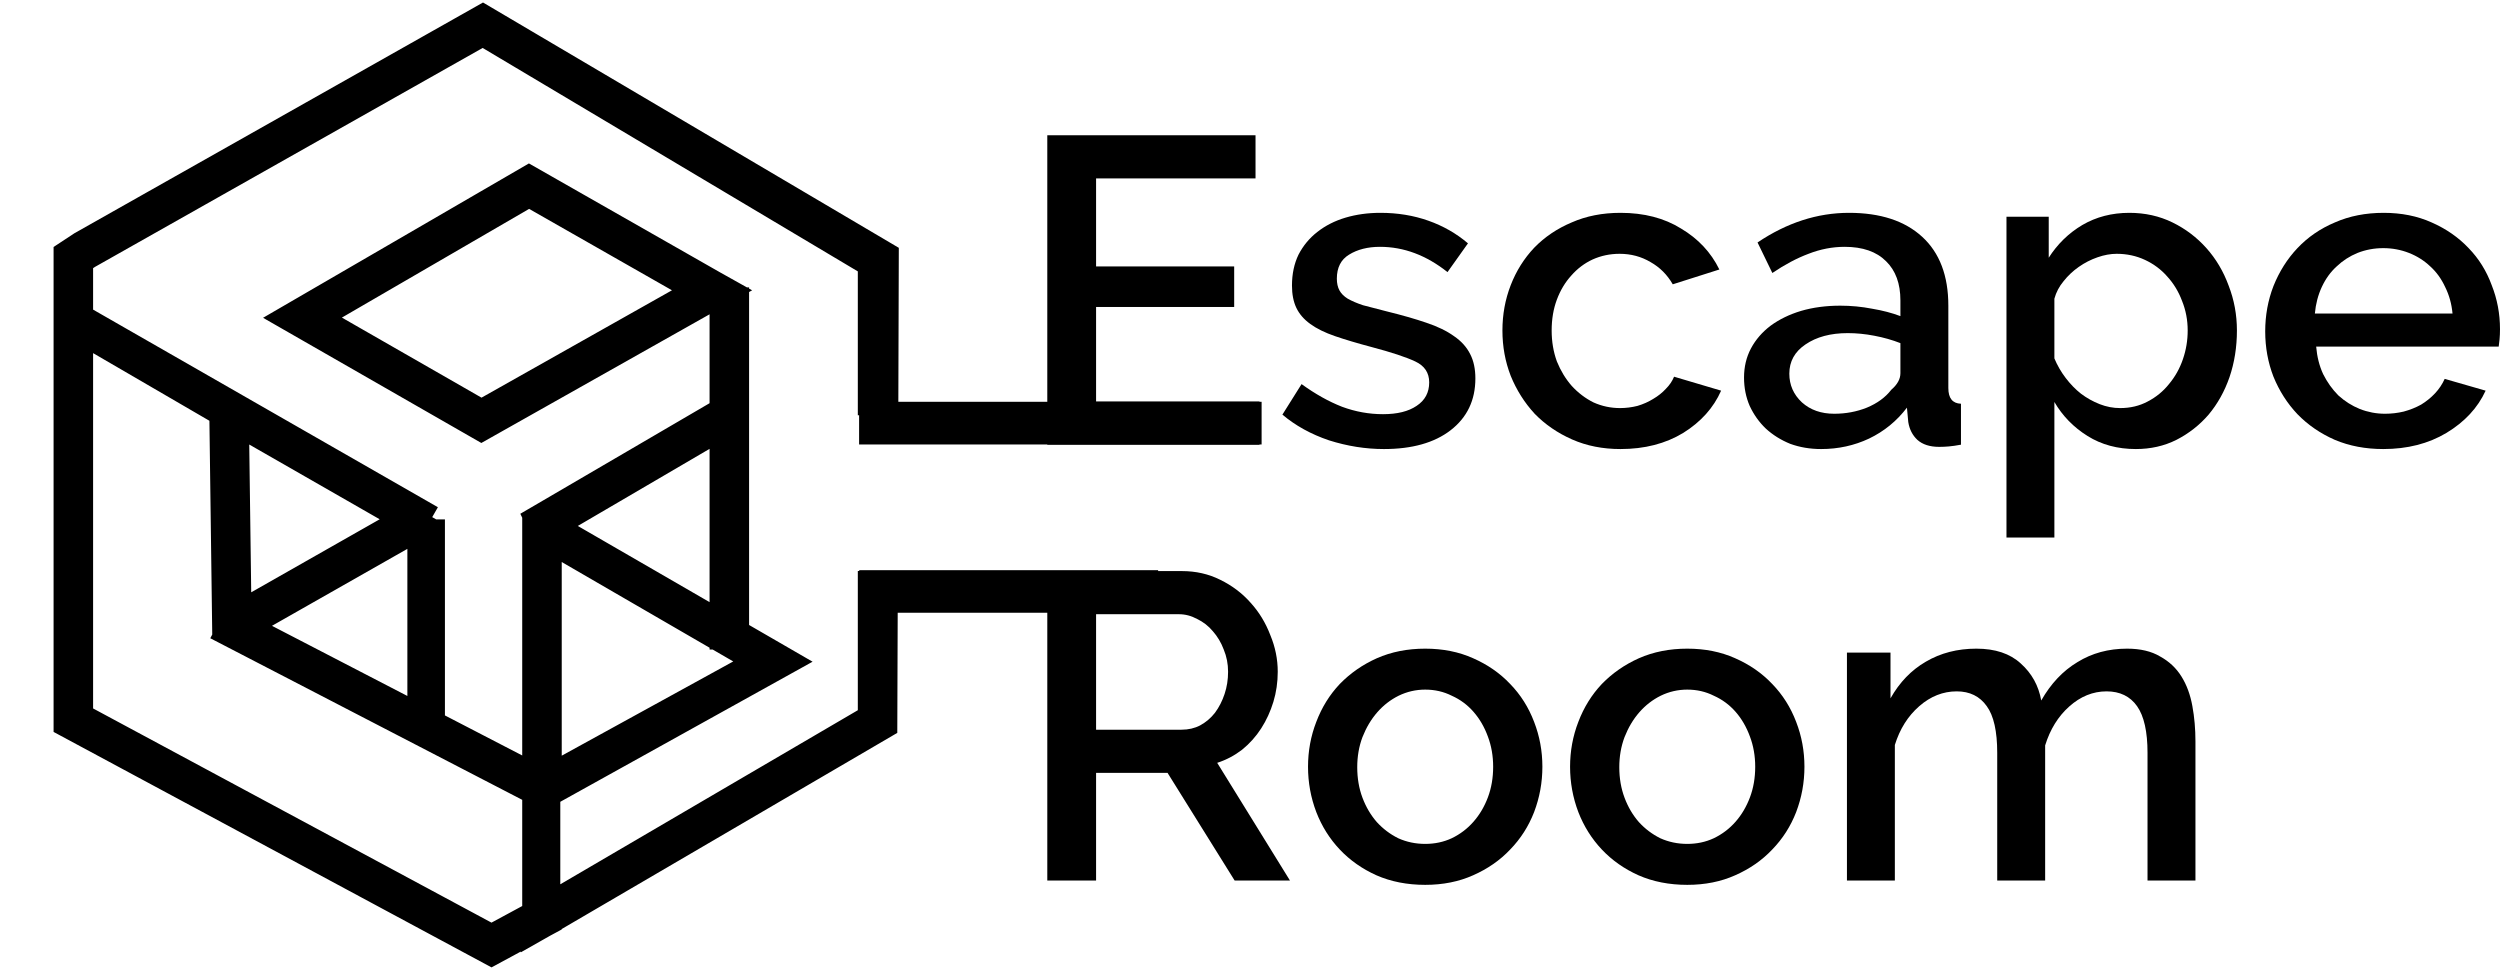
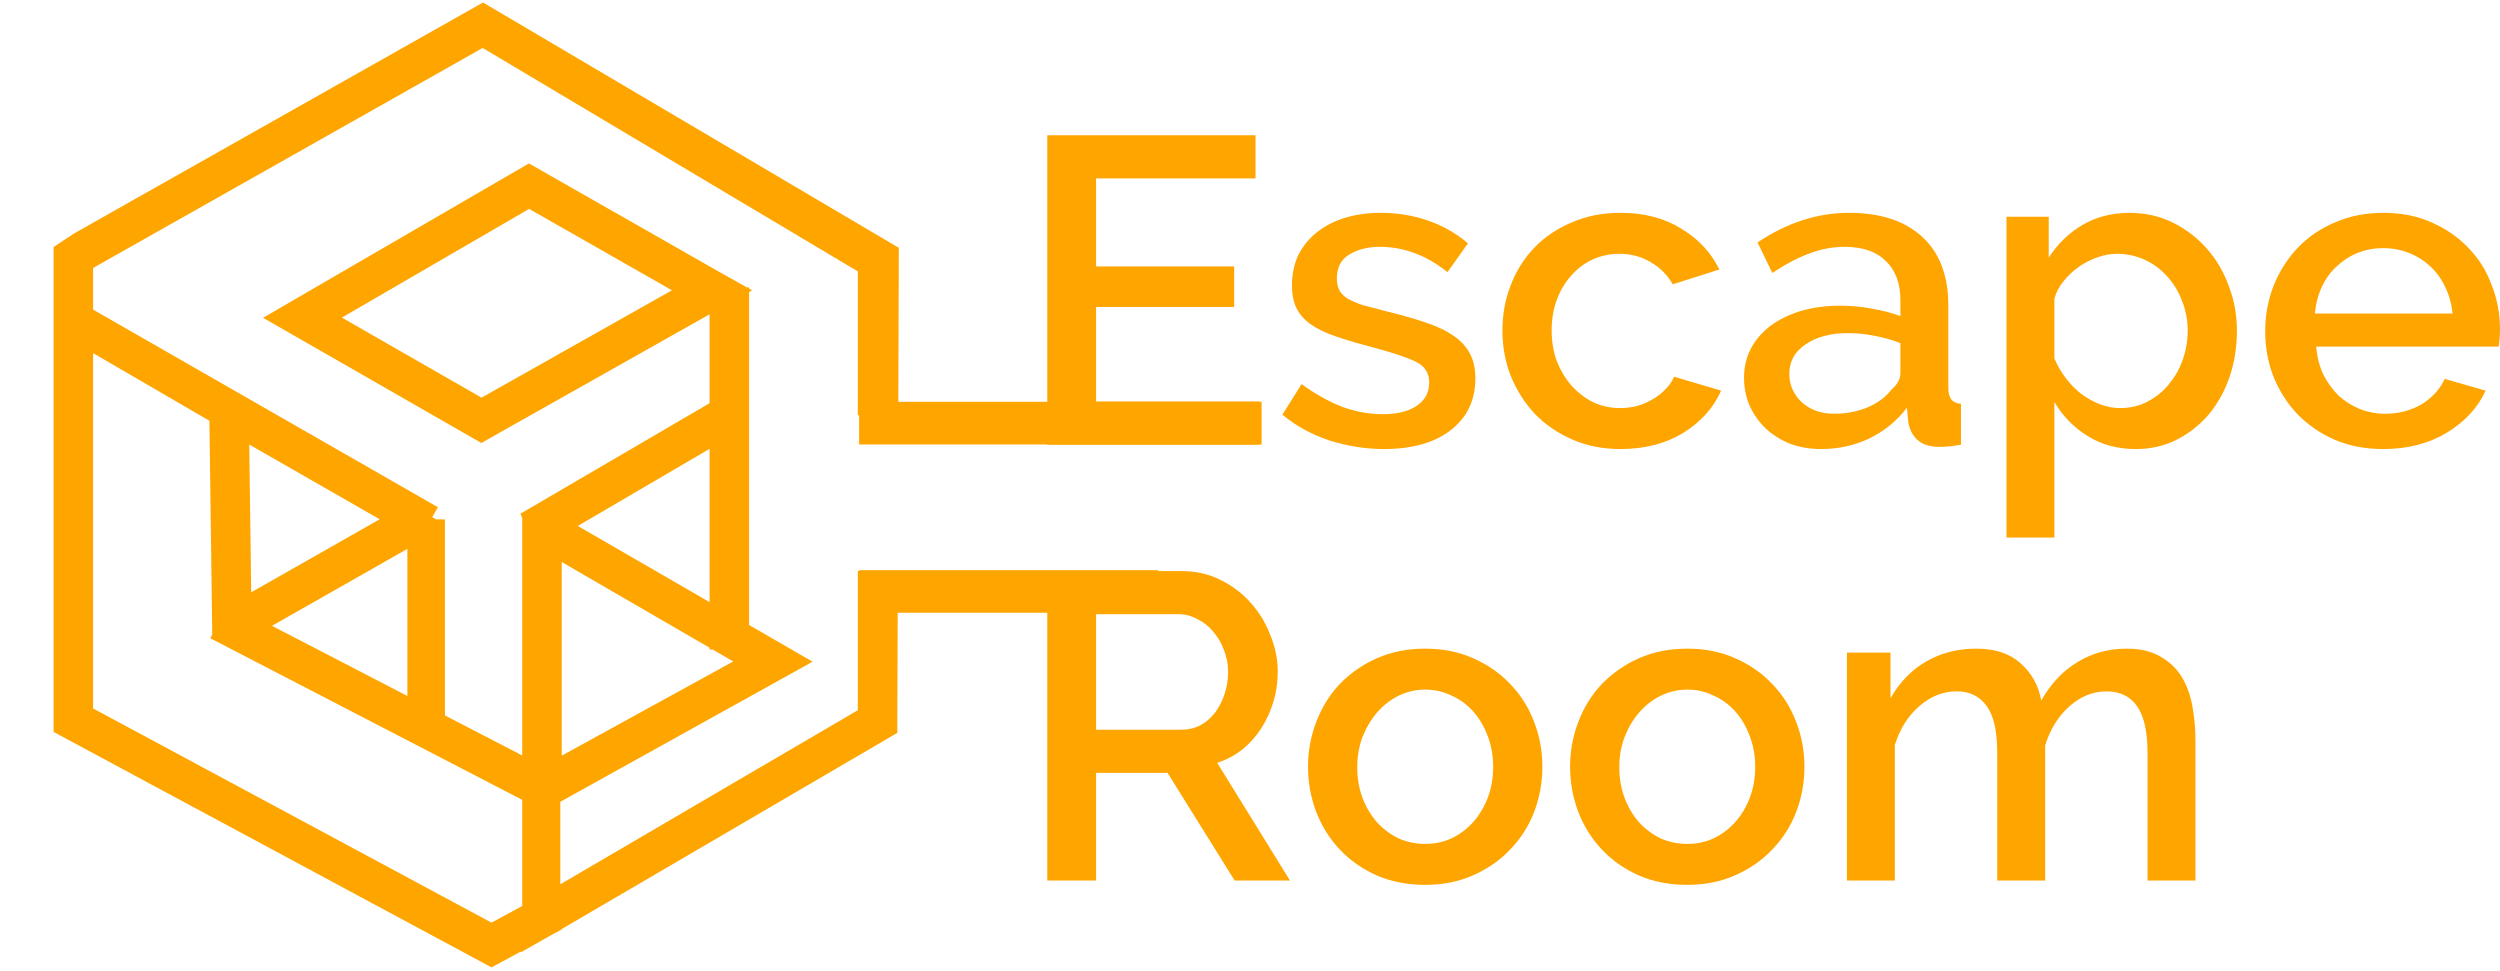
<svg xmlns="http://www.w3.org/2000/svg" width="134" height="52" viewBox="0 0 134 52" fill="none">
-   <path d="M67.507 21.523V23.835H56.135V7.25H67.296V9.563H58.75V14.281H66.152V16.454H58.75V21.523H67.507Z" fill="black" />
-   <path d="M74.177 24.069C73.196 24.069 72.216 23.913 71.235 23.602C70.27 23.275 69.437 22.815 68.737 22.224L69.764 20.588C70.496 21.118 71.219 21.523 71.935 21.803C72.651 22.068 73.383 22.2 74.13 22.2C74.893 22.2 75.492 22.052 75.928 21.756C76.38 21.46 76.605 21.04 76.605 20.495C76.605 19.981 76.356 19.607 75.858 19.374C75.36 19.14 74.582 18.883 73.523 18.603C72.76 18.4 72.107 18.206 71.562 18.019C71.017 17.832 70.573 17.614 70.231 17.365C69.888 17.116 69.639 16.827 69.484 16.5C69.328 16.173 69.25 15.776 69.25 15.309C69.25 14.686 69.367 14.133 69.6 13.65C69.85 13.168 70.184 12.763 70.605 12.436C71.04 12.093 71.546 11.836 72.122 11.665C72.698 11.494 73.321 11.408 73.99 11.408C74.909 11.408 75.765 11.548 76.559 11.829C77.353 12.109 78.061 12.514 78.683 13.043L77.586 14.585C76.45 13.682 75.243 13.23 73.967 13.23C73.313 13.23 72.76 13.37 72.309 13.65C71.873 13.915 71.655 14.344 71.655 14.935C71.655 15.184 71.702 15.395 71.795 15.566C71.889 15.737 72.037 15.885 72.239 16.01C72.457 16.134 72.729 16.251 73.056 16.36C73.399 16.454 73.819 16.563 74.317 16.687C75.142 16.89 75.85 17.092 76.442 17.295C77.049 17.497 77.547 17.738 77.936 18.019C78.325 18.284 78.613 18.603 78.8 18.977C78.987 19.335 79.08 19.771 79.08 20.285C79.08 21.453 78.637 22.379 77.749 23.064C76.878 23.734 75.687 24.069 74.177 24.069Z" fill="black" />
-   <path d="M80.53 17.715C80.53 16.859 80.678 16.049 80.974 15.286C81.27 14.523 81.69 13.853 82.235 13.277C82.795 12.701 83.465 12.249 84.243 11.922C85.021 11.579 85.893 11.408 86.858 11.408C88.119 11.408 89.201 11.688 90.103 12.249C91.022 12.794 91.707 13.526 92.158 14.445L89.66 15.239C89.364 14.725 88.967 14.328 88.469 14.048C87.971 13.752 87.418 13.604 86.811 13.604C86.298 13.604 85.815 13.705 85.364 13.908C84.928 14.11 84.546 14.398 84.219 14.772C83.893 15.13 83.636 15.558 83.449 16.057C83.262 16.555 83.169 17.108 83.169 17.715C83.169 18.307 83.262 18.86 83.449 19.374C83.651 19.872 83.916 20.308 84.243 20.682C84.585 21.055 84.974 21.351 85.41 21.569C85.862 21.772 86.337 21.873 86.835 21.873C87.146 21.873 87.457 21.834 87.769 21.756C88.08 21.663 88.36 21.538 88.609 21.383C88.874 21.227 89.1 21.048 89.286 20.845C89.489 20.643 89.636 20.425 89.73 20.191L92.252 20.939C91.847 21.858 91.17 22.613 90.22 23.205C89.271 23.781 88.15 24.069 86.858 24.069C85.908 24.069 85.044 23.898 84.266 23.555C83.488 23.212 82.819 22.753 82.258 22.177C81.713 21.585 81.285 20.908 80.974 20.145C80.678 19.381 80.53 18.572 80.53 17.715Z" fill="black" />
-   <path d="M97.613 24.069C97.021 24.069 96.469 23.976 95.955 23.789C95.457 23.586 95.021 23.314 94.647 22.971C94.289 22.628 94.001 22.224 93.783 21.756C93.581 21.289 93.48 20.783 93.48 20.238C93.48 19.662 93.604 19.14 93.853 18.673C94.102 18.206 94.453 17.801 94.904 17.458C95.371 17.116 95.916 16.851 96.538 16.664C97.177 16.477 97.877 16.384 98.64 16.384C99.216 16.384 99.784 16.438 100.345 16.547C100.905 16.641 101.411 16.773 101.862 16.944V16.103C101.862 15.2 101.605 14.499 101.092 14.001C100.578 13.487 99.839 13.23 98.874 13.23C98.22 13.23 97.574 13.355 96.936 13.604C96.313 13.837 95.667 14.18 94.998 14.632L94.204 12.996C95.776 11.938 97.41 11.408 99.107 11.408C100.788 11.408 102.096 11.836 103.03 12.693C103.964 13.549 104.431 14.78 104.431 16.384V20.799C104.431 21.344 104.656 21.624 105.108 21.64V23.835C104.859 23.882 104.641 23.913 104.454 23.929C104.283 23.944 104.112 23.952 103.94 23.952C103.442 23.952 103.053 23.828 102.773 23.578C102.508 23.329 102.345 23.01 102.283 22.621L102.212 21.85C101.668 22.566 100.991 23.119 100.181 23.508C99.387 23.882 98.531 24.069 97.613 24.069ZM98.313 22.177C98.936 22.177 99.519 22.068 100.064 21.85C100.625 21.616 101.061 21.297 101.372 20.892C101.699 20.612 101.862 20.316 101.862 20.004V18.392C101.426 18.221 100.959 18.089 100.461 17.995C99.979 17.902 99.504 17.855 99.037 17.855C98.118 17.855 97.364 18.058 96.772 18.463C96.196 18.852 95.908 19.374 95.908 20.028C95.908 20.635 96.134 21.149 96.585 21.569C97.037 21.974 97.613 22.177 98.313 22.177Z" fill="black" />
-   <path d="M114.482 24.069C113.501 24.069 112.637 23.835 111.89 23.368C111.143 22.901 110.551 22.294 110.115 21.546V28.811H107.547V11.618H109.812V13.814C110.279 13.082 110.878 12.498 111.61 12.062C112.357 11.626 113.197 11.408 114.131 11.408C114.972 11.408 115.742 11.579 116.443 11.922C117.143 12.264 117.75 12.724 118.264 13.3C118.778 13.876 119.175 14.546 119.455 15.309C119.751 16.072 119.899 16.874 119.899 17.715C119.899 18.603 119.766 19.436 119.502 20.215C119.237 20.978 118.863 21.647 118.381 22.224C117.898 22.784 117.322 23.236 116.653 23.578C115.999 23.905 115.275 24.069 114.482 24.069ZM113.641 21.873C114.186 21.873 114.676 21.756 115.112 21.523C115.563 21.289 115.945 20.978 116.256 20.588C116.583 20.199 116.832 19.755 117.003 19.257C117.175 18.759 117.26 18.245 117.26 17.715C117.26 17.154 117.159 16.625 116.957 16.127C116.77 15.628 116.505 15.192 116.163 14.819C115.836 14.445 115.439 14.149 114.972 13.931C114.505 13.713 113.999 13.604 113.454 13.604C113.127 13.604 112.785 13.666 112.427 13.791C112.069 13.915 111.734 14.087 111.423 14.305C111.111 14.523 110.839 14.78 110.606 15.075C110.372 15.356 110.209 15.667 110.115 16.01V19.21C110.271 19.584 110.473 19.934 110.722 20.261C110.971 20.588 111.244 20.869 111.54 21.102C111.851 21.336 112.186 21.523 112.544 21.663C112.902 21.803 113.267 21.873 113.641 21.873Z" fill="black" />
-   <path d="M127.742 24.069C126.793 24.069 125.929 23.905 125.151 23.578C124.372 23.236 123.703 22.776 123.143 22.2C122.598 21.624 122.17 20.954 121.858 20.191C121.563 19.428 121.415 18.618 121.415 17.762C121.415 16.905 121.563 16.096 121.858 15.332C122.17 14.554 122.598 13.876 123.143 13.3C123.703 12.708 124.372 12.249 125.151 11.922C125.929 11.579 126.801 11.408 127.766 11.408C128.715 11.408 129.571 11.579 130.334 11.922C131.113 12.264 131.774 12.724 132.319 13.3C132.864 13.861 133.276 14.523 133.556 15.286C133.852 16.033 134 16.82 134 17.645C134 17.832 133.992 18.011 133.977 18.182C133.961 18.338 133.946 18.47 133.93 18.579H124.147C124.193 19.125 124.318 19.615 124.52 20.051C124.738 20.487 125.011 20.869 125.337 21.196C125.68 21.507 126.061 21.748 126.482 21.92C126.917 22.091 127.369 22.177 127.836 22.177C128.178 22.177 128.513 22.138 128.84 22.06C129.182 21.967 129.494 21.842 129.774 21.686C130.054 21.515 130.303 21.312 130.521 21.079C130.739 20.845 130.91 20.588 131.035 20.308L133.23 20.939C132.809 21.858 132.109 22.613 131.128 23.205C130.163 23.781 129.034 24.069 127.742 24.069ZM131.455 16.804C131.408 16.29 131.276 15.815 131.058 15.379C130.856 14.943 130.591 14.577 130.264 14.281C129.937 13.97 129.556 13.728 129.12 13.557C128.684 13.386 128.225 13.3 127.742 13.3C127.26 13.3 126.801 13.386 126.365 13.557C125.945 13.728 125.571 13.97 125.244 14.281C124.917 14.577 124.653 14.943 124.45 15.379C124.248 15.815 124.123 16.29 124.077 16.804H131.455Z" fill="black" />
-   <path d="M56.135 47.195V30.61H63.35C64.097 30.61 64.782 30.765 65.405 31.077C66.043 31.388 66.588 31.801 67.04 32.315C67.491 32.813 67.841 33.389 68.09 34.044C68.355 34.682 68.487 35.336 68.487 36.006C68.487 36.566 68.409 37.104 68.254 37.617C68.098 38.131 67.88 38.606 67.6 39.042C67.32 39.478 66.977 39.86 66.573 40.187C66.168 40.498 65.724 40.732 65.242 40.888L69.141 47.195H66.176L62.58 41.425H58.75V47.195H56.135ZM58.75 39.112H63.327C63.7 39.112 64.035 39.035 64.331 38.879C64.642 38.708 64.907 38.482 65.125 38.202C65.343 37.906 65.514 37.571 65.638 37.197C65.763 36.823 65.825 36.426 65.825 36.006C65.825 35.585 65.748 35.188 65.592 34.814C65.452 34.441 65.257 34.114 65.008 33.833C64.775 33.553 64.494 33.335 64.168 33.179C63.856 33.008 63.529 32.922 63.187 32.922H58.75V39.112Z" fill="black" />
-   <path d="M76.391 47.428C75.425 47.428 74.554 47.257 73.775 46.915C73.013 46.572 72.359 46.113 71.814 45.536C71.269 44.96 70.849 44.291 70.553 43.528C70.257 42.749 70.11 41.939 70.11 41.098C70.11 40.257 70.257 39.455 70.553 38.692C70.849 37.913 71.269 37.236 71.814 36.66C72.374 36.084 73.036 35.624 73.799 35.282C74.577 34.939 75.441 34.768 76.391 34.768C77.34 34.768 78.196 34.939 78.959 35.282C79.737 35.624 80.399 36.084 80.944 36.66C81.504 37.236 81.932 37.913 82.228 38.692C82.524 39.455 82.672 40.257 82.672 41.098C82.672 41.939 82.524 42.749 82.228 43.528C81.932 44.291 81.504 44.96 80.944 45.536C80.399 46.113 79.737 46.572 78.959 46.915C78.196 47.257 77.34 47.428 76.391 47.428ZM72.748 41.121C72.748 41.713 72.841 42.258 73.028 42.757C73.215 43.255 73.472 43.691 73.799 44.065C74.126 44.423 74.507 44.711 74.943 44.929C75.394 45.132 75.877 45.233 76.391 45.233C76.904 45.233 77.379 45.132 77.815 44.929C78.266 44.711 78.656 44.415 78.982 44.041C79.309 43.668 79.566 43.232 79.753 42.733C79.94 42.235 80.033 41.69 80.033 41.098C80.033 40.522 79.94 39.985 79.753 39.486C79.566 38.972 79.309 38.529 78.982 38.155C78.656 37.781 78.266 37.493 77.815 37.291C77.379 37.072 76.904 36.963 76.391 36.963C75.892 36.963 75.418 37.072 74.966 37.291C74.53 37.508 74.149 37.804 73.822 38.178C73.495 38.552 73.231 38.996 73.028 39.51C72.841 40.008 72.748 40.545 72.748 41.121Z" fill="black" />
-   <path d="M90.437 47.428C89.472 47.428 88.6 47.257 87.822 46.915C87.059 46.572 86.405 46.113 85.86 45.536C85.316 44.96 84.895 44.291 84.599 43.528C84.304 42.749 84.156 41.939 84.156 41.098C84.156 40.257 84.304 39.455 84.599 38.692C84.895 37.913 85.316 37.236 85.86 36.66C86.421 36.084 87.082 35.624 87.845 35.282C88.623 34.939 89.487 34.768 90.437 34.768C91.386 34.768 92.243 34.939 93.005 35.282C93.784 35.624 94.445 36.084 94.99 36.66C95.55 37.236 95.978 37.913 96.274 38.692C96.57 39.455 96.718 40.257 96.718 41.098C96.718 41.939 96.57 42.749 96.274 43.528C95.978 44.291 95.55 44.96 94.99 45.536C94.445 46.113 93.784 46.572 93.005 46.915C92.243 47.257 91.386 47.428 90.437 47.428ZM86.794 41.121C86.794 41.713 86.888 42.258 87.075 42.757C87.261 43.255 87.518 43.691 87.845 44.065C88.172 44.423 88.553 44.711 88.989 44.929C89.441 45.132 89.923 45.233 90.437 45.233C90.951 45.233 91.425 45.132 91.861 44.929C92.313 44.711 92.702 44.415 93.029 44.041C93.356 43.668 93.612 43.232 93.799 42.733C93.986 42.235 94.079 41.69 94.079 41.098C94.079 40.522 93.986 39.985 93.799 39.486C93.612 38.972 93.356 38.529 93.029 38.155C92.702 37.781 92.313 37.493 91.861 37.291C91.425 37.072 90.951 36.963 90.437 36.963C89.939 36.963 89.464 37.072 89.013 37.291C88.577 37.508 88.195 37.804 87.868 38.178C87.541 38.552 87.277 38.996 87.075 39.51C86.888 40.008 86.794 40.545 86.794 41.121Z" fill="black" />
-   <path d="M117.676 47.195H115.107V40.351C115.107 39.214 114.92 38.381 114.547 37.851C114.173 37.322 113.628 37.057 112.912 37.057C112.181 37.057 111.511 37.329 110.904 37.874C110.313 38.404 109.885 39.097 109.62 39.953V47.195H107.051V40.351C107.051 39.198 106.865 38.365 106.491 37.851C106.117 37.322 105.58 37.057 104.88 37.057C104.148 37.057 103.479 37.322 102.872 37.851C102.265 38.381 101.829 39.074 101.564 39.93V47.195H98.996V34.978H101.331V37.431C101.813 36.574 102.444 35.92 103.222 35.468C104.016 35.001 104.919 34.768 105.931 34.768C106.943 34.768 107.736 35.032 108.312 35.562C108.904 36.091 109.27 36.753 109.41 37.547C109.923 36.644 110.569 35.959 111.348 35.492C112.126 35.009 113.013 34.768 114.01 34.768C114.726 34.768 115.317 34.908 115.784 35.188C116.267 35.453 116.648 35.811 116.928 36.263C117.209 36.714 117.403 37.244 117.512 37.851C117.621 38.443 117.676 39.074 117.676 39.743V47.195Z" fill="black" />
-   <rect x="46.048" y="21.536" width="21.574" height="2.288" fill="black" />
-   <rect x="46.055" y="30.562" width="16.021" height="2.281" fill="black" />
-   <path fill-rule="evenodd" clip-rule="evenodd" d="M28.906 42.5L12.289 33.892L12.576 33.352L29.194 41.961L28.906 42.5Z" fill="black" />
-   <path fill-rule="evenodd" clip-rule="evenodd" d="M38.783 34.065V16.153H39.401V34.065H38.783Z" fill="black" />
-   <path fill-rule="evenodd" clip-rule="evenodd" d="M38.474 22.931L29.13 28.399L28.863 27.838L38.158 22.407L38.474 22.931Z" fill="black" />
-   <path fill-rule="evenodd" clip-rule="evenodd" d="M37.538 15.563L28.357 10.331L16.825 17.027L25.806 22.177L37.538 15.563ZM28.354 9.625L15.601 17.03L25.803 22.881L38.783 15.563L38.247 15.263L28.354 9.625Z" fill="black" />
-   <path d="M12.387 33.927L12.123 33.774L11.969 22.119L4.24 17.624M12.387 33.927L22.585 28.13M12.387 33.927L22.585 39.225M23.098 27.838V39.411L22.585 39.225M23.098 27.838L4.24 17.03V13.968L4.704 13.663L25.881 1.703L46.729 14.12V21.508H47.401L47.425 13.711L25.881 1L4.378 13.144L3.622 13.642V38.783L26.345 51L28.663 49.747V49.759L29.118 49.501L29.359 49.371V49.365L47.346 38.851L47.372 31.357H46.729V38.498L29.282 48.706V42.535L42.033 35.454L28.863 27.838M23.098 27.838L22.585 28.13M28.863 27.838L28.741 27.909V49.01L26.345 50.305L4.24 38.421V17.624M28.863 27.838L29.13 28.399L38.474 22.931L38.158 22.407L28.863 27.838ZM4.24 17.624V17.396M22.585 28.13V39.225M38.247 15.263L28.354 9.625L15.601 17.03L25.803 22.881L38.783 15.563L38.247 15.263ZM21.864 27.836L12.732 33.027L12.592 22.522L21.864 27.836ZM40.827 35.471L29.359 41.772V28.823L40.827 35.471ZM28.357 10.331L37.538 15.563L25.806 22.177L16.825 17.027L28.357 10.331ZM12.289 33.892L28.906 42.5L29.194 41.961L12.576 33.352L12.289 33.892ZM38.783 16.153V34.065H39.401V16.153H38.783Z" stroke="black" stroke-width="1.5" />
+   <path d="M67.507 21.523V23.835H56.135V7.25H67.296V9.563H58.75V14.281H66.152V16.454H58.75V21.523H67.507Z" fill="orange" />
+   <path d="M74.177 24.069C73.196 24.069 72.216 23.913 71.235 23.602C70.27 23.275 69.437 22.815 68.737 22.224L69.764 20.588C70.496 21.118 71.219 21.523 71.935 21.803C72.651 22.068 73.383 22.2 74.13 22.2C74.893 22.2 75.492 22.052 75.928 21.756C76.38 21.46 76.605 21.04 76.605 20.495C76.605 19.981 76.356 19.607 75.858 19.374C75.36 19.14 74.582 18.883 73.523 18.603C72.76 18.4 72.107 18.206 71.562 18.019C71.017 17.832 70.573 17.614 70.231 17.365C69.888 17.116 69.639 16.827 69.484 16.5C69.328 16.173 69.25 15.776 69.25 15.309C69.25 14.686 69.367 14.133 69.6 13.65C69.85 13.168 70.184 12.763 70.605 12.436C71.04 12.093 71.546 11.836 72.122 11.665C72.698 11.494 73.321 11.408 73.99 11.408C74.909 11.408 75.765 11.548 76.559 11.829C77.353 12.109 78.061 12.514 78.683 13.043L77.586 14.585C76.45 13.682 75.243 13.23 73.967 13.23C73.313 13.23 72.76 13.37 72.309 13.65C71.873 13.915 71.655 14.344 71.655 14.935C71.655 15.184 71.702 15.395 71.795 15.566C71.889 15.737 72.037 15.885 72.239 16.01C72.457 16.134 72.729 16.251 73.056 16.36C73.399 16.454 73.819 16.563 74.317 16.687C75.142 16.89 75.85 17.092 76.442 17.295C77.049 17.497 77.547 17.738 77.936 18.019C78.325 18.284 78.613 18.603 78.8 18.977C78.987 19.335 79.08 19.771 79.08 20.285C79.08 21.453 78.637 22.379 77.749 23.064C76.878 23.734 75.687 24.069 74.177 24.069Z" fill="orange" />
+   <path d="M80.53 17.715C80.53 16.859 80.678 16.049 80.974 15.286C81.27 14.523 81.69 13.853 82.235 13.277C82.795 12.701 83.465 12.249 84.243 11.922C85.021 11.579 85.893 11.408 86.858 11.408C88.119 11.408 89.201 11.688 90.103 12.249C91.022 12.794 91.707 13.526 92.158 14.445L89.66 15.239C89.364 14.725 88.967 14.328 88.469 14.048C87.971 13.752 87.418 13.604 86.811 13.604C86.298 13.604 85.815 13.705 85.364 13.908C84.928 14.11 84.546 14.398 84.219 14.772C83.893 15.13 83.636 15.558 83.449 16.057C83.262 16.555 83.169 17.108 83.169 17.715C83.169 18.307 83.262 18.86 83.449 19.374C83.651 19.872 83.916 20.308 84.243 20.682C84.585 21.055 84.974 21.351 85.41 21.569C85.862 21.772 86.337 21.873 86.835 21.873C87.146 21.873 87.457 21.834 87.769 21.756C88.08 21.663 88.36 21.538 88.609 21.383C88.874 21.227 89.1 21.048 89.286 20.845C89.489 20.643 89.636 20.425 89.73 20.191L92.252 20.939C91.847 21.858 91.17 22.613 90.22 23.205C89.271 23.781 88.15 24.069 86.858 24.069C85.908 24.069 85.044 23.898 84.266 23.555C83.488 23.212 82.819 22.753 82.258 22.177C81.713 21.585 81.285 20.908 80.974 20.145C80.678 19.381 80.53 18.572 80.53 17.715Z" fill="orange" />
+   <path d="M97.613 24.069C97.021 24.069 96.469 23.976 95.955 23.789C95.457 23.586 95.021 23.314 94.647 22.971C94.289 22.628 94.001 22.224 93.783 21.756C93.581 21.289 93.48 20.783 93.48 20.238C93.48 19.662 93.604 19.14 93.853 18.673C94.102 18.206 94.453 17.801 94.904 17.458C95.371 17.116 95.916 16.851 96.538 16.664C97.177 16.477 97.877 16.384 98.64 16.384C99.216 16.384 99.784 16.438 100.345 16.547C100.905 16.641 101.411 16.773 101.862 16.944V16.103C101.862 15.2 101.605 14.499 101.092 14.001C100.578 13.487 99.839 13.23 98.874 13.23C98.22 13.23 97.574 13.355 96.936 13.604C96.313 13.837 95.667 14.18 94.998 14.632L94.204 12.996C95.776 11.938 97.41 11.408 99.107 11.408C100.788 11.408 102.096 11.836 103.03 12.693C103.964 13.549 104.431 14.78 104.431 16.384V20.799C104.431 21.344 104.656 21.624 105.108 21.64V23.835C104.859 23.882 104.641 23.913 104.454 23.929C104.283 23.944 104.112 23.952 103.94 23.952C103.442 23.952 103.053 23.828 102.773 23.578C102.508 23.329 102.345 23.01 102.283 22.621L102.212 21.85C101.668 22.566 100.991 23.119 100.181 23.508C99.387 23.882 98.531 24.069 97.613 24.069ZM98.313 22.177C98.936 22.177 99.519 22.068 100.064 21.85C100.625 21.616 101.061 21.297 101.372 20.892C101.699 20.612 101.862 20.316 101.862 20.004V18.392C101.426 18.221 100.959 18.089 100.461 17.995C99.979 17.902 99.504 17.855 99.037 17.855C98.118 17.855 97.364 18.058 96.772 18.463C96.196 18.852 95.908 19.374 95.908 20.028C95.908 20.635 96.134 21.149 96.585 21.569C97.037 21.974 97.613 22.177 98.313 22.177Z" fill="orange" />
+   <path d="M114.482 24.069C113.501 24.069 112.637 23.835 111.89 23.368C111.143 22.901 110.551 22.294 110.115 21.546V28.811H107.547V11.618H109.812V13.814C110.279 13.082 110.878 12.498 111.61 12.062C112.357 11.626 113.197 11.408 114.131 11.408C114.972 11.408 115.742 11.579 116.443 11.922C117.143 12.264 117.75 12.724 118.264 13.3C118.778 13.876 119.175 14.546 119.455 15.309C119.751 16.072 119.899 16.874 119.899 17.715C119.899 18.603 119.766 19.436 119.502 20.215C119.237 20.978 118.863 21.647 118.381 22.224C117.898 22.784 117.322 23.236 116.653 23.578C115.999 23.905 115.275 24.069 114.482 24.069ZM113.641 21.873C114.186 21.873 114.676 21.756 115.112 21.523C115.563 21.289 115.945 20.978 116.256 20.588C116.583 20.199 116.832 19.755 117.003 19.257C117.175 18.759 117.26 18.245 117.26 17.715C117.26 17.154 117.159 16.625 116.957 16.127C116.77 15.628 116.505 15.192 116.163 14.819C115.836 14.445 115.439 14.149 114.972 13.931C114.505 13.713 113.999 13.604 113.454 13.604C113.127 13.604 112.785 13.666 112.427 13.791C112.069 13.915 111.734 14.087 111.423 14.305C111.111 14.523 110.839 14.78 110.606 15.075C110.372 15.356 110.209 15.667 110.115 16.01V19.21C110.271 19.584 110.473 19.934 110.722 20.261C110.971 20.588 111.244 20.869 111.54 21.102C111.851 21.336 112.186 21.523 112.544 21.663C112.902 21.803 113.267 21.873 113.641 21.873Z" fill="orange" />
+   <path d="M127.742 24.069C126.793 24.069 125.929 23.905 125.151 23.578C124.372 23.236 123.703 22.776 123.143 22.2C122.598 21.624 122.17 20.954 121.858 20.191C121.563 19.428 121.415 18.618 121.415 17.762C121.415 16.905 121.563 16.096 121.858 15.332C122.17 14.554 122.598 13.876 123.143 13.3C123.703 12.708 124.372 12.249 125.151 11.922C125.929 11.579 126.801 11.408 127.766 11.408C128.715 11.408 129.571 11.579 130.334 11.922C131.113 12.264 131.774 12.724 132.319 13.3C132.864 13.861 133.276 14.523 133.556 15.286C133.852 16.033 134 16.82 134 17.645C134 17.832 133.992 18.011 133.977 18.182C133.961 18.338 133.946 18.47 133.93 18.579H124.147C124.193 19.125 124.318 19.615 124.52 20.051C124.738 20.487 125.011 20.869 125.337 21.196C125.68 21.507 126.061 21.748 126.482 21.92C126.917 22.091 127.369 22.177 127.836 22.177C128.178 22.177 128.513 22.138 128.84 22.06C129.182 21.967 129.494 21.842 129.774 21.686C130.054 21.515 130.303 21.312 130.521 21.079C130.739 20.845 130.91 20.588 131.035 20.308L133.23 20.939C132.809 21.858 132.109 22.613 131.128 23.205C130.163 23.781 129.034 24.069 127.742 24.069ZM131.455 16.804C131.408 16.29 131.276 15.815 131.058 15.379C130.856 14.943 130.591 14.577 130.264 14.281C129.937 13.97 129.556 13.728 129.12 13.557C128.684 13.386 128.225 13.3 127.742 13.3C127.26 13.3 126.801 13.386 126.365 13.557C125.945 13.728 125.571 13.97 125.244 14.281C124.917 14.577 124.653 14.943 124.45 15.379C124.248 15.815 124.123 16.29 124.077 16.804H131.455Z" fill="orange" />
+   <path d="M56.135 47.195V30.61H63.35C64.097 30.61 64.782 30.765 65.405 31.077C66.043 31.388 66.588 31.801 67.04 32.315C67.491 32.813 67.841 33.389 68.09 34.044C68.355 34.682 68.487 35.336 68.487 36.006C68.487 36.566 68.409 37.104 68.254 37.617C68.098 38.131 67.88 38.606 67.6 39.042C67.32 39.478 66.977 39.86 66.573 40.187C66.168 40.498 65.724 40.732 65.242 40.888L69.141 47.195H66.176L62.58 41.425H58.75V47.195H56.135ZM58.75 39.112H63.327C63.7 39.112 64.035 39.035 64.331 38.879C64.642 38.708 64.907 38.482 65.125 38.202C65.343 37.906 65.514 37.571 65.638 37.197C65.763 36.823 65.825 36.426 65.825 36.006C65.825 35.585 65.748 35.188 65.592 34.814C65.452 34.441 65.257 34.114 65.008 33.833C64.775 33.553 64.494 33.335 64.168 33.179C63.856 33.008 63.529 32.922 63.187 32.922H58.75V39.112Z" fill="orange" />
+   <path d="M76.391 47.428C75.425 47.428 74.554 47.257 73.775 46.915C73.013 46.572 72.359 46.113 71.814 45.536C71.269 44.96 70.849 44.291 70.553 43.528C70.257 42.749 70.11 41.939 70.11 41.098C70.11 40.257 70.257 39.455 70.553 38.692C70.849 37.913 71.269 37.236 71.814 36.66C72.374 36.084 73.036 35.624 73.799 35.282C74.577 34.939 75.441 34.768 76.391 34.768C77.34 34.768 78.196 34.939 78.959 35.282C79.737 35.624 80.399 36.084 80.944 36.66C81.504 37.236 81.932 37.913 82.228 38.692C82.524 39.455 82.672 40.257 82.672 41.098C82.672 41.939 82.524 42.749 82.228 43.528C81.932 44.291 81.504 44.96 80.944 45.536C80.399 46.113 79.737 46.572 78.959 46.915C78.196 47.257 77.34 47.428 76.391 47.428ZM72.748 41.121C72.748 41.713 72.841 42.258 73.028 42.757C73.215 43.255 73.472 43.691 73.799 44.065C74.126 44.423 74.507 44.711 74.943 44.929C75.394 45.132 75.877 45.233 76.391 45.233C76.904 45.233 77.379 45.132 77.815 44.929C78.266 44.711 78.656 44.415 78.982 44.041C79.309 43.668 79.566 43.232 79.753 42.733C79.94 42.235 80.033 41.69 80.033 41.098C80.033 40.522 79.94 39.985 79.753 39.486C79.566 38.972 79.309 38.529 78.982 38.155C78.656 37.781 78.266 37.493 77.815 37.291C77.379 37.072 76.904 36.963 76.391 36.963C75.892 36.963 75.418 37.072 74.966 37.291C74.53 37.508 74.149 37.804 73.822 38.178C73.495 38.552 73.231 38.996 73.028 39.51C72.841 40.008 72.748 40.545 72.748 41.121Z" fill="orange" />
+   <path d="M90.437 47.428C89.472 47.428 88.6 47.257 87.822 46.915C87.059 46.572 86.405 46.113 85.86 45.536C85.316 44.96 84.895 44.291 84.599 43.528C84.304 42.749 84.156 41.939 84.156 41.098C84.156 40.257 84.304 39.455 84.599 38.692C84.895 37.913 85.316 37.236 85.86 36.66C86.421 36.084 87.082 35.624 87.845 35.282C88.623 34.939 89.487 34.768 90.437 34.768C91.386 34.768 92.243 34.939 93.005 35.282C93.784 35.624 94.445 36.084 94.99 36.66C95.55 37.236 95.978 37.913 96.274 38.692C96.57 39.455 96.718 40.257 96.718 41.098C96.718 41.939 96.57 42.749 96.274 43.528C95.978 44.291 95.55 44.96 94.99 45.536C94.445 46.113 93.784 46.572 93.005 46.915C92.243 47.257 91.386 47.428 90.437 47.428ZM86.794 41.121C86.794 41.713 86.888 42.258 87.075 42.757C87.261 43.255 87.518 43.691 87.845 44.065C88.172 44.423 88.553 44.711 88.989 44.929C89.441 45.132 89.923 45.233 90.437 45.233C90.951 45.233 91.425 45.132 91.861 44.929C92.313 44.711 92.702 44.415 93.029 44.041C93.356 43.668 93.612 43.232 93.799 42.733C93.986 42.235 94.079 41.69 94.079 41.098C94.079 40.522 93.986 39.985 93.799 39.486C93.612 38.972 93.356 38.529 93.029 38.155C92.702 37.781 92.313 37.493 91.861 37.291C91.425 37.072 90.951 36.963 90.437 36.963C89.939 36.963 89.464 37.072 89.013 37.291C88.577 37.508 88.195 37.804 87.868 38.178C87.541 38.552 87.277 38.996 87.075 39.51C86.888 40.008 86.794 40.545 86.794 41.121Z" fill="orange" />
+   <path d="M117.676 47.195H115.107V40.351C115.107 39.214 114.92 38.381 114.547 37.851C114.173 37.322 113.628 37.057 112.912 37.057C112.181 37.057 111.511 37.329 110.904 37.874C110.313 38.404 109.885 39.097 109.62 39.953V47.195H107.051V40.351C107.051 39.198 106.865 38.365 106.491 37.851C106.117 37.322 105.58 37.057 104.88 37.057C104.148 37.057 103.479 37.322 102.872 37.851C102.265 38.381 101.829 39.074 101.564 39.93V47.195H98.996V34.978H101.331V37.431C101.813 36.574 102.444 35.92 103.222 35.468C104.016 35.001 104.919 34.768 105.931 34.768C106.943 34.768 107.736 35.032 108.312 35.562C108.904 36.091 109.27 36.753 109.41 37.547C109.923 36.644 110.569 35.959 111.348 35.492C112.126 35.009 113.013 34.768 114.01 34.768C114.726 34.768 115.317 34.908 115.784 35.188C116.267 35.453 116.648 35.811 116.928 36.263C117.209 36.714 117.403 37.244 117.512 37.851C117.621 38.443 117.676 39.074 117.676 39.743V47.195Z" fill="orange" />
+   <rect x="46.048" y="21.536" width="21.574" height="2.288" fill="orange" />
+   <rect x="46.055" y="30.562" width="16.021" height="2.281" fill="orange" />
+   <path fill-rule="evenodd" clip-rule="evenodd" d="M28.906 42.5L12.289 33.892L12.576 33.352L29.194 41.961L28.906 42.5Z" fill="orange" />
+   <path fill-rule="evenodd" clip-rule="evenodd" d="M38.783 34.065V16.153H39.401V34.065H38.783Z" fill="orange" />
+   <path fill-rule="evenodd" clip-rule="evenodd" d="M38.474 22.931L29.13 28.399L28.863 27.838L38.158 22.407L38.474 22.931Z" fill="orange" />
+   <path fill-rule="evenodd" clip-rule="evenodd" d="M37.538 15.563L28.357 10.331L16.825 17.027L25.806 22.177L37.538 15.563ZM28.354 9.625L15.601 17.03L25.803 22.881L38.783 15.563L38.247 15.263L28.354 9.625Z" fill="orange" />
+   <path d="M12.387 33.927L12.123 33.774L11.969 22.119L4.24 17.624M12.387 33.927L22.585 28.13M12.387 33.927L22.585 39.225M23.098 27.838V39.411L22.585 39.225M23.098 27.838L4.24 17.03V13.968L4.704 13.663L25.881 1.703L46.729 14.12V21.508H47.401L47.425 13.711L25.881 1L4.378 13.144L3.622 13.642V38.783L26.345 51L28.663 49.747V49.759L29.118 49.501L29.359 49.371V49.365L47.346 38.851L47.372 31.357H46.729V38.498L29.282 48.706V42.535L42.033 35.454L28.863 27.838M23.098 27.838L22.585 28.13M28.863 27.838L28.741 27.909V49.01L26.345 50.305L4.24 38.421V17.624M28.863 27.838L29.13 28.399L38.474 22.931L38.158 22.407L28.863 27.838ZM4.24 17.624V17.396M22.585 28.13V39.225M38.247 15.263L28.354 9.625L15.601 17.03L25.803 22.881L38.783 15.563L38.247 15.263ZM21.864 27.836L12.732 33.027L12.592 22.522L21.864 27.836ZM40.827 35.471L29.359 41.772V28.823L40.827 35.471ZM28.357 10.331L37.538 15.563L25.806 22.177L16.825 17.027L28.357 10.331ZM12.289 33.892L28.906 42.5L29.194 41.961L12.576 33.352L12.289 33.892ZM38.783 16.153V34.065H39.401V16.153H38.783Z" stroke="orange" stroke-width="1.5" />
</svg>
